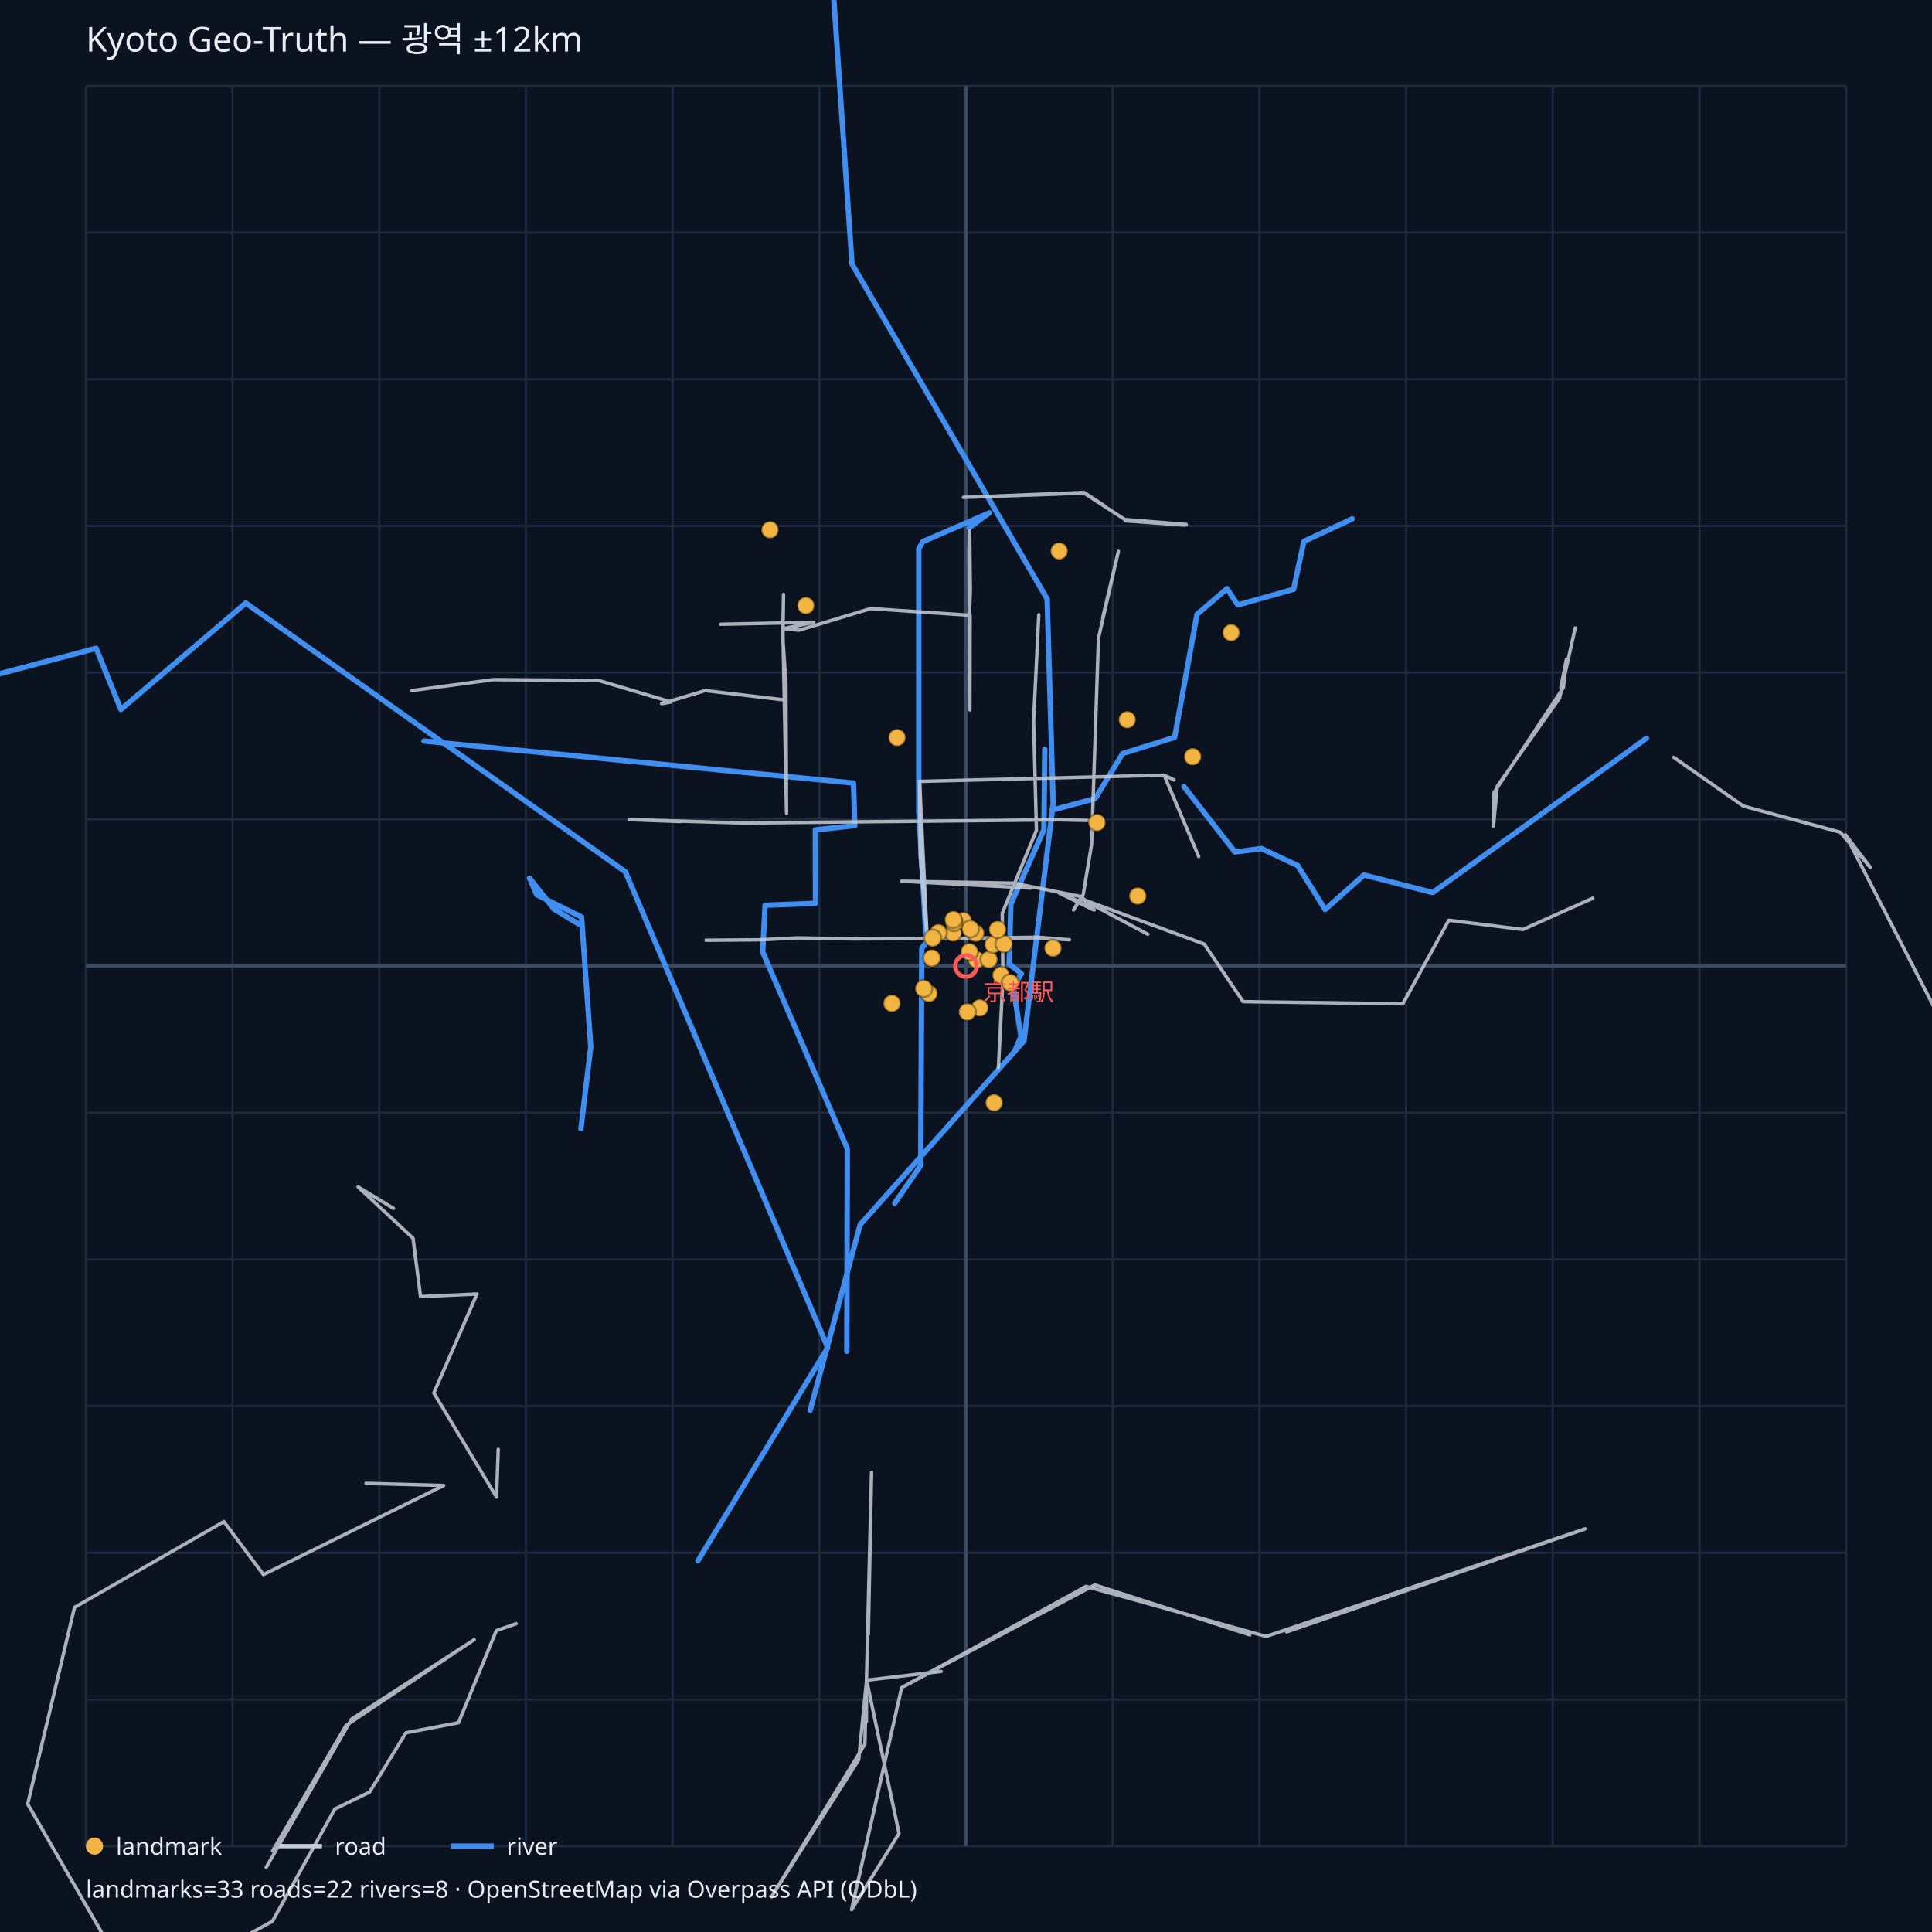
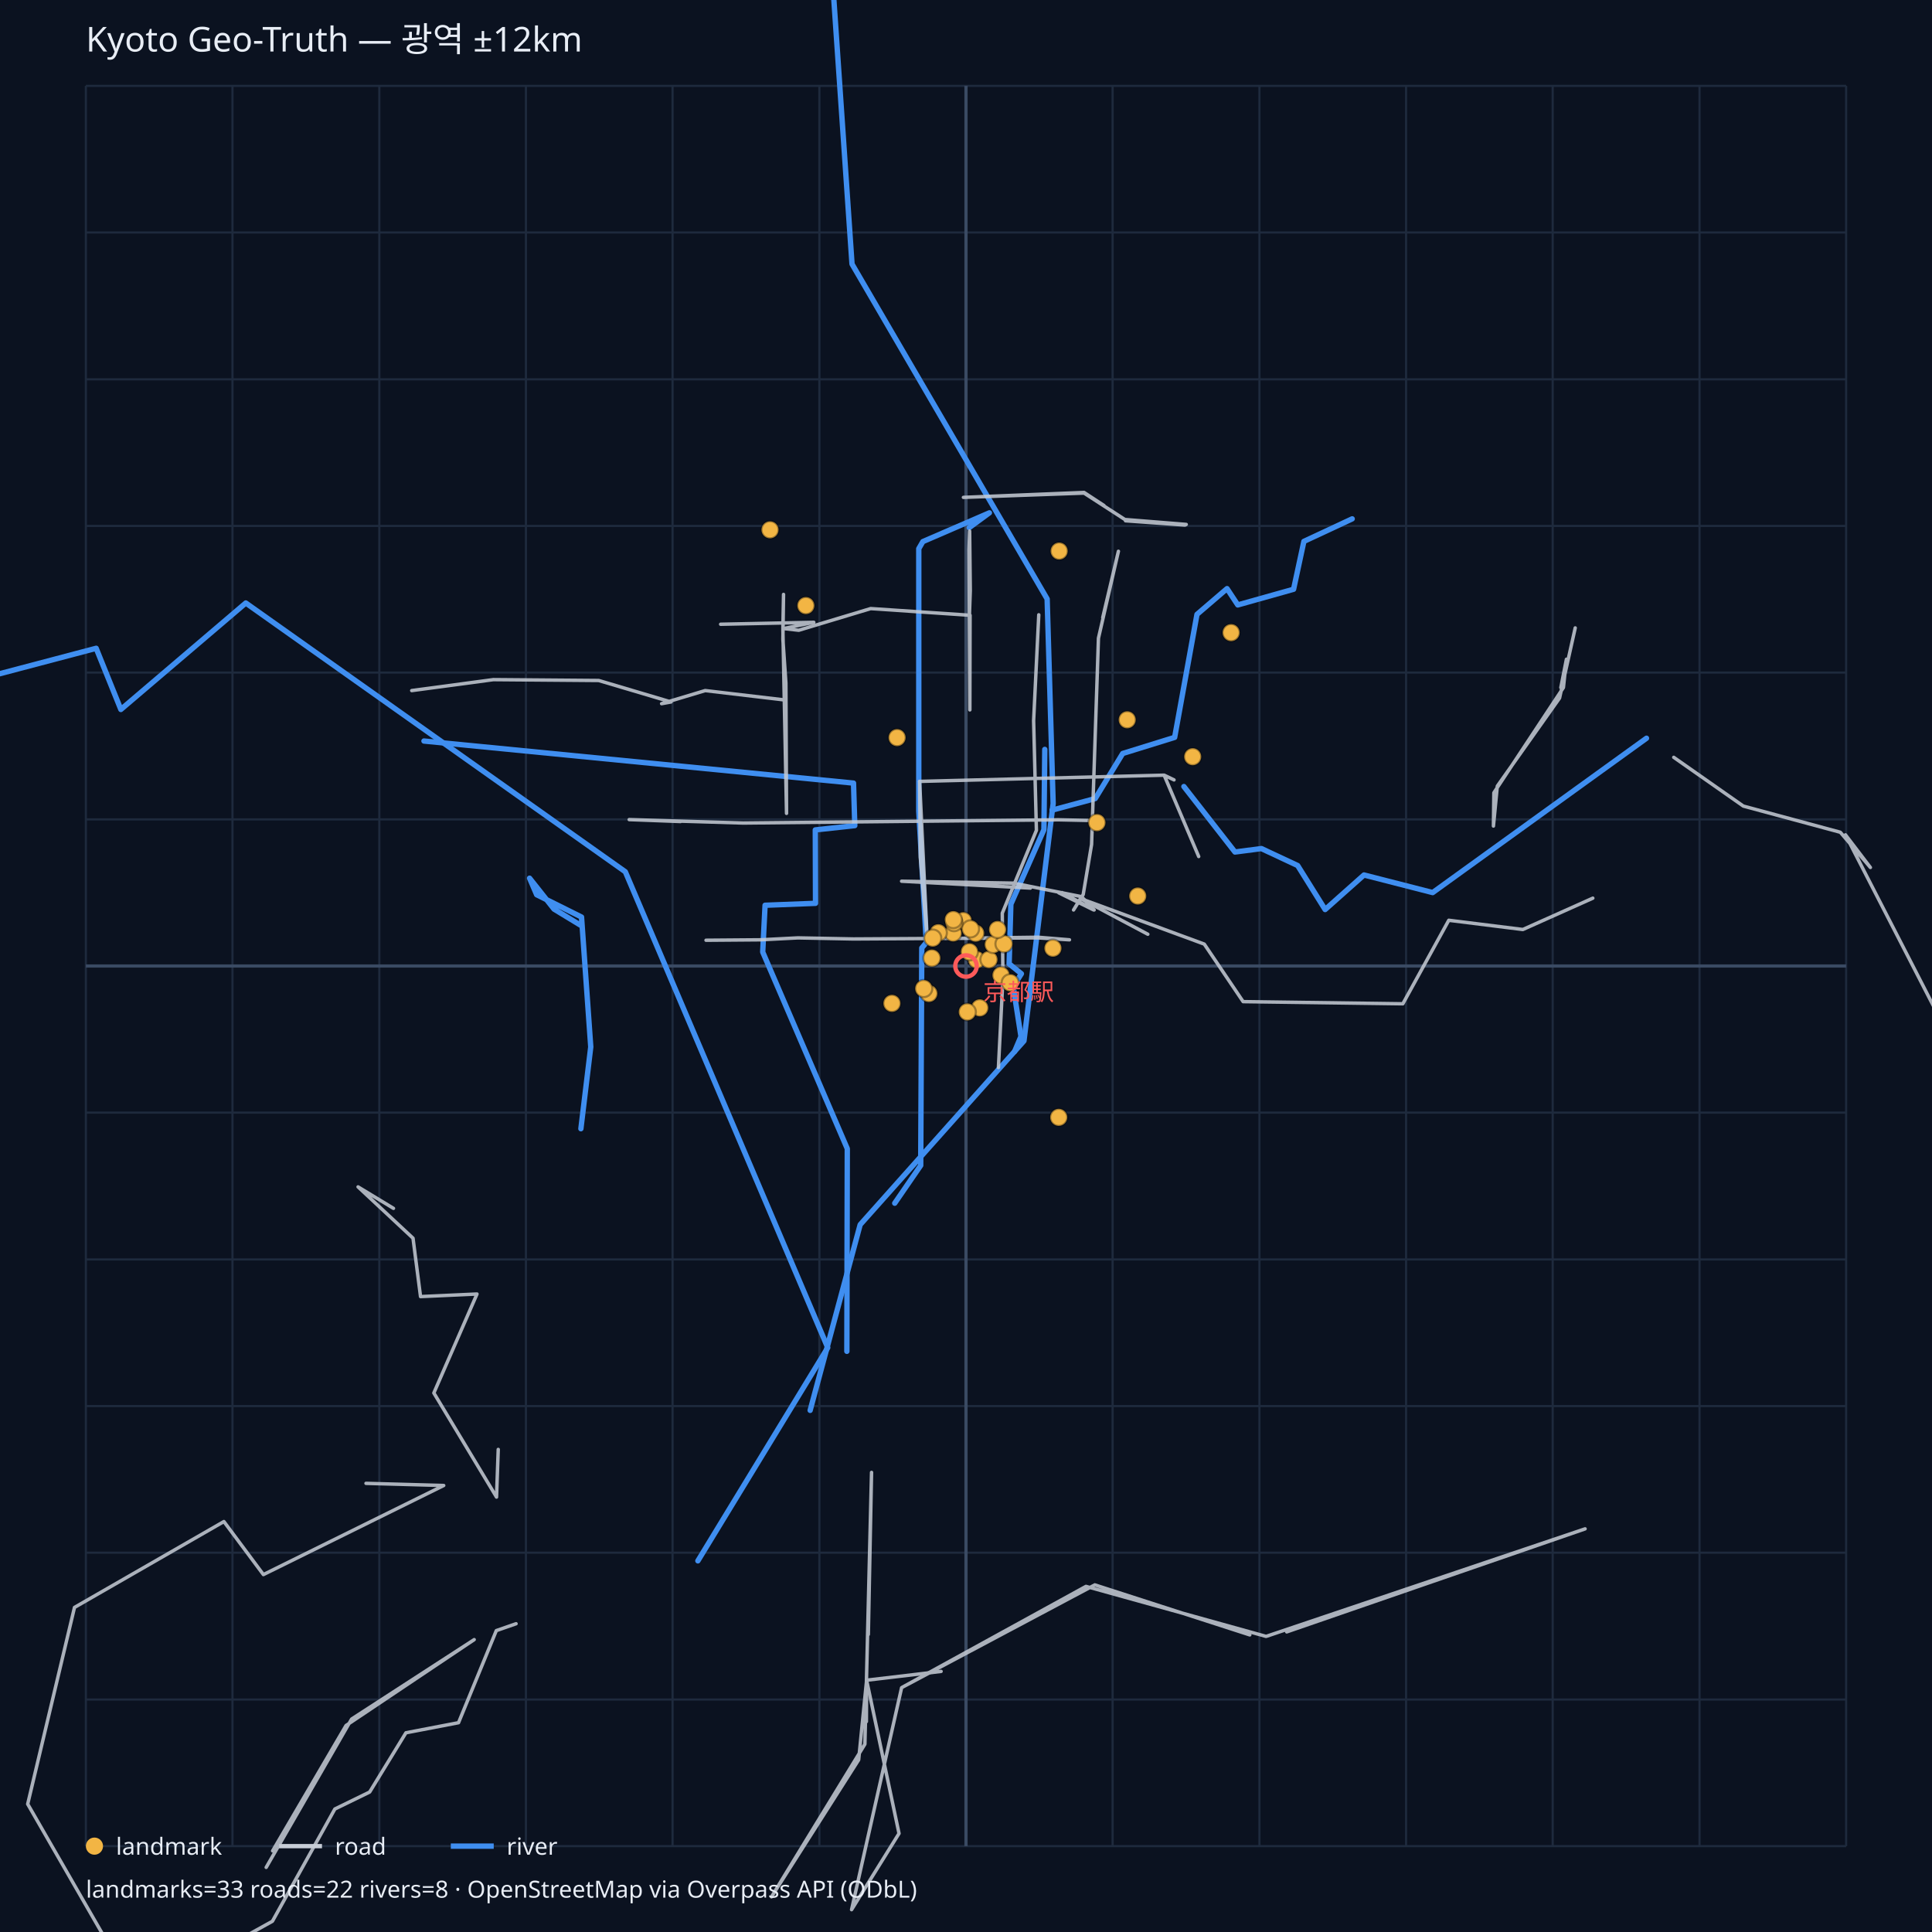
<svg xmlns="http://www.w3.org/2000/svg" width="900" height="900" viewBox="0 0 900 900">
  <rect width="900" height="900" fill="#0b1220" />
  <g stroke="#1e2a3d" stroke-width="1">
    <line x1="40.0" y1="860.0" x2="40.0" y2="40.0" />
    <line x1="40.0" y1="860.0" x2="860.0" y2="860.0" />
    <line x1="108.3" y1="860.0" x2="108.3" y2="40.0" />
    <line x1="40.0" y1="791.7" x2="860.0" y2="791.7" />
    <line x1="176.7" y1="860.0" x2="176.7" y2="40.0" />
    <line x1="40.0" y1="723.3" x2="860.0" y2="723.3" />
    <line x1="245.0" y1="860.0" x2="245.0" y2="40.0" />
    <line x1="40.0" y1="655.0" x2="860.0" y2="655.0" />
    <line x1="313.3" y1="860.0" x2="313.3" y2="40.0" />
    <line x1="40.0" y1="586.7" x2="860.0" y2="586.7" />
    <line x1="381.7" y1="860.0" x2="381.7" y2="40.0" />
    <line x1="40.0" y1="518.3" x2="860.0" y2="518.3" />
    <line x1="450.0" y1="860.0" x2="450.0" y2="40.0" />
    <line x1="40.0" y1="450.0" x2="860.0" y2="450.0" />
    <line x1="518.3" y1="860.0" x2="518.3" y2="40.0" />
    <line x1="40.0" y1="381.7" x2="860.0" y2="381.7" />
    <line x1="586.7" y1="860.0" x2="586.7" y2="40.0" />
    <line x1="40.0" y1="313.3" x2="860.0" y2="313.3" />
    <line x1="655.0" y1="860.0" x2="655.0" y2="40.0" />
    <line x1="40.0" y1="245.0" x2="860.0" y2="245.0" />
    <line x1="723.3" y1="860.0" x2="723.3" y2="40.0" />
    <line x1="40.0" y1="176.7" x2="860.0" y2="176.7" />
    <line x1="791.7" y1="860.0" x2="791.7" y2="40.0" />
    <line x1="40.0" y1="108.3" x2="860.0" y2="108.3" />
    <line x1="860.0" y1="860.0" x2="860.0" y2="40.0" />
    <line x1="40.0" y1="40.0" x2="860.0" y2="40.0" />
  </g>
  <g stroke="#3a4a63" stroke-width="1.5">
    <line x1="40.0" y1="450.0" x2="860.0" y2="450.0" />
    <line x1="450.0" y1="860.0" x2="450.0" y2="40.0" />
  </g>
  <g stroke="#3f8ef0" stroke-width="2.5" fill="none" stroke-linecap="round" stroke-linejoin="round">
    <path d="M388.2,-3.7 L396.9,123.0 L487.8,279.0 L490.6,374.3 L477.0,484.9 L400.7,570.5 L377.4,657.0" />
    <path d="M-66.3,331.3 L44.8,302.0 L56.3,330.5 L114.5,280.9 L291.3,406.1 L385.6,627.8 L325.1,727.1" />
    <path d="M629.9,241.7 L607.4,252.2 L602.6,274.5 L576.6,281.8 L571.6,274.2 L557.6,286.2 L547.2,343.5 L523.0,351.0 L510.2,372.0 L490.1,377.4" />
    <path d="M486.7,349.1 L486.3,386.5 L470.9,421.2 L470.1,449.0 L475.8,453.6 L472.0,459.6 L475.6,482.8 L472.6,489.9" />
    <path d="M197.5,345.2 L397.6,364.8 L398.2,384.6 L379.8,386.6 L379.9,420.8 L356.4,421.7 L355.3,443.5 L394.7,535.1 L394.5,629.5" />
    <path d="M460.1,239.3 L451.5,245.8 L460.9,238.9 L429.9,252.3 L428.0,255.6 L428.0,377.9 L431.5,439.1 L429.4,441.6 L428.9,542.9 L416.8,560.5" />
    <path d="M270.9,427.2 L271.1,431.4 L258.1,423.5 L246.7,409.1 L250.0,416.8 L270.9,427.2 L275.2,487.7 L270.6,525.8" />
    <path d="M767.0,343.9 L667.4,415.8 L635.4,407.6 L617.3,423.7 L604.5,403.2 L587.6,395.3 L575.3,396.9 L551.5,366.4" />
  </g>
  <g stroke="#c7cdd6" stroke-width="1.6" fill="none" stroke-linecap="round" stroke-linejoin="round" opacity="0.85">
    <path d="M451.9,286.6 L451.8,330.7 L451.4,256.1 L451.7,247.4 L452.0,275.2 L451.6,286.4" />
    <path d="M428.4,364.0 L428.7,399.3 L431.9,437.1 L428.4,364.0" />
    <path d="M465.1,497.3 L467.2,455.8 L466.9,425.4 L482.8,386.8 L481.5,335.7 L483.9,286.4" />
    <path d="M503.1,418.9 L500.1,423.9 L504.6,416.7 L508.5,393.4 L511.7,297.3 L521.0,256.8 L513.7,287.7" />
    <path d="M364.7,292.8 L365.0,276.9 L364.7,297.8 L366.1,318.2 L366.4,378.9 L364.7,293.3" />
    <path d="M507.3,382.2 L493.1,381.9 L346.2,383.4 L293.1,381.8 L317.0,382.7" />
    <path d="M493.2,415.9 L509.5,423.9 L494.8,415.8 L509.7,423.9 L503.8,417.7 L472.2,411.4 L420.0,410.5 L480.0,413.7" />
    <path d="M428.4,364.0 L542.3,361.1 L558.4,399.0 L542.3,361.1 L546.9,363.3" />
    <path d="M451.6,286.6 L405.6,283.5 L372.1,293.6 L365.0,292.8 L379.1,289.9 L335.7,290.8" />
    <path d="M365.8,326.1 L328.5,321.7 L308.2,327.8 L312.6,327.0 L278.9,317.0 L229.8,316.6 L191.8,321.7" />
    <path d="M514.3,235.5 L505.0,229.4 L448.8,231.7 L505.0,229.7 L524.0,242.0 L552.6,244.3 L552.0,244.6 L524.3,242.6" />
    <path d="M453.2,437.0 L483.6,436.6 L498.2,437.8 L483.6,436.9 L397.6,437.4 L371.7,436.9 L354.2,437.8 L328.9,438.0" />
    <path d="M124.0,869.9 L163.8,800.8 L220.9,763.8 L161.2,803.8 L127.0,862.2" />
    <path d="M534.7,435.2 L503.4,418.6 L561.0,439.8 L579.1,466.6 L653.5,467.6 L674.9,428.7 L709.4,433.0 L742.0,418.4" />
    <path d="M733.8,292.5 L726.5,325.2 L697.5,366.2 L695.7,384.8 L695.9,369.3 L728.3,320.3 L729.7,307.1 L727.1,320.3" />
    <path d="M582.2,761.6 L510.0,738.3 L420.5,785.9 L505.9,739.0 L589.8,762.3 L738.4,712.2 L599.4,760.2" />
    <path d="M170.5,691.0 L206.7,692.0 L122.7,733.5 L104.3,708.8 L34.7,748.8 L12.9,840.4 L48.2,901.7 L33.9,933.2" />
    <path d="M232.1,675.2 L231.3,697.4 L202.1,648.9 L222.2,602.8 L195.9,604.0 L192.4,576.8 L166.8,552.9 L183.3,562.9" />
    <path d="M438.4,778.6 L403.7,782.7 L418.8,854.1 L396.7,889.6 L420.0,786.2" />
    <path d="M240.4,756.4 L231.2,759.6 L213.6,802.5 L189.1,807.2 L172.2,834.8 L156.0,842.7 L126.9,895.0 L90.2,915.3" />
    <path d="M404.5,761.4 L406.0,685.9 L402.9,812.5 L359.4,883.6 L400.0,819.8 L403.7,782.7 L403.6,802.0" />
    <path d="M903.9,474.9 L859.7,388.9 L871.3,404.1 L857.3,387.7 L812.1,375.5 L779.7,352.8" />
  </g>
  <circle cx="358.7" cy="246.8" r="4" fill="#f2b544" stroke="#00000055" />
  <circle cx="573.5" cy="294.7" r="4" fill="#f2b544" stroke="#00000055" />
  <circle cx="530.0" cy="417.4" r="4" fill="#f2b544" stroke="#00000055" />
  <circle cx="417.9" cy="343.6" r="4" fill="#f2b544" stroke="#00000055" />
  <circle cx="415.5" cy="467.4" r="4" fill="#f2b544" stroke="#00000055" />
-   <circle cx="463.1" cy="513.7" r="4" fill="#f2b544" stroke="#00000055" />
+   <circle cx="493.2" cy="520.5" r="4" fill="#f2b544" stroke="#00000055" />
  <circle cx="511.0" cy="383.2" r="4" fill="#f2b544" stroke="#00000055" />
  <circle cx="525.1" cy="335.3" r="4" fill="#f2b544" stroke="#00000055" />
  <circle cx="490.5" cy="441.7" r="4" fill="#f2b544" stroke="#00000055" />
  <circle cx="555.6" cy="352.5" r="4" fill="#f2b544" stroke="#00000055" />
  <circle cx="375.4" cy="282.1" r="4" fill="#f2b544" stroke="#00000055" />
  <circle cx="493.4" cy="256.7" r="4" fill="#f2b544" stroke="#00000055" />
  <circle cx="448.7" cy="428.9" r="4" fill="#f2b544" stroke="#00000055" />
  <circle cx="455.0" cy="447.1" r="4" fill="#f2b544" stroke="#00000055" />
  <circle cx="451.6" cy="443.4" r="4" fill="#f2b544" stroke="#00000055" />
  <circle cx="460.7" cy="447.0" r="4" fill="#f2b544" stroke="#00000055" />
  <circle cx="454.5" cy="434.7" r="4" fill="#f2b544" stroke="#00000055" />
  <circle cx="462.7" cy="440.0" r="4" fill="#f2b544" stroke="#00000055" />
  <circle cx="434.1" cy="446.3" r="4" fill="#f2b544" stroke="#00000055" />
  <circle cx="444.0" cy="434.6" r="4" fill="#f2b544" stroke="#00000055" />
  <circle cx="466.3" cy="454.3" r="4" fill="#f2b544" stroke="#00000055" />
  <circle cx="452.1" cy="432.7" r="4" fill="#f2b544" stroke="#00000055" />
  <circle cx="437.1" cy="434.5" r="4" fill="#f2b544" stroke="#00000055" />
  <circle cx="434.5" cy="437.0" r="4" fill="#f2b544" stroke="#00000055" />
  <circle cx="467.7" cy="439.7" r="4" fill="#f2b544" stroke="#00000055" />
  <circle cx="456.4" cy="469.5" r="4" fill="#f2b544" stroke="#00000055" />
  <circle cx="444.4" cy="429.8" r="4" fill="#f2b544" stroke="#00000055" />
  <circle cx="450.6" cy="471.4" r="4" fill="#f2b544" stroke="#00000055" />
  <circle cx="432.7" cy="462.8" r="4" fill="#f2b544" stroke="#00000055" />
  <circle cx="470.6" cy="457.8" r="4" fill="#f2b544" stroke="#00000055" />
  <circle cx="430.3" cy="460.5" r="4" fill="#f2b544" stroke="#00000055" />
  <circle cx="444.1" cy="428.4" r="4" fill="#f2b544" stroke="#00000055" />
  <circle cx="464.7" cy="433.0" r="4" fill="#f2b544" stroke="#00000055" />
  <circle cx="450.0" cy="450.0" r="5" fill="none" stroke="#ff5a5a" stroke-width="2" />
  <text x="458.0" y="466.0" font-size="11" font-family="sans-serif" fill="#ff5a5a">京都駅</text>
  <text x="40" y="24" font-size="16" font-family="sans-serif" fill="#e8edf5">Kyoto Geo-Truth — 광역 ±12km</text>
  <text x="40" y="884" font-size="11" font-family="sans-serif" fill="#e8edf5">landmarks=33 roads=22 rivers=8 · OpenStreetMap via Overpass API (ODbL)</text>
  <circle cx="44" cy="860" r="4" fill="#f2b544" />
  <text x="54" y="864" font-size="11" font-family="sans-serif" fill="#e8edf5">landmark</text>
  <line x1="130" y1="860" x2="150" y2="860" stroke="#c7cdd6" stroke-width="2" />
  <text x="156" y="864" font-size="11" font-family="sans-serif" fill="#e8edf5">road</text>
  <line x1="210" y1="860" x2="230" y2="860" stroke="#3f8ef0" stroke-width="2.5" />
  <text x="236" y="864" font-size="11" font-family="sans-serif" fill="#e8edf5">river</text>
</svg>
